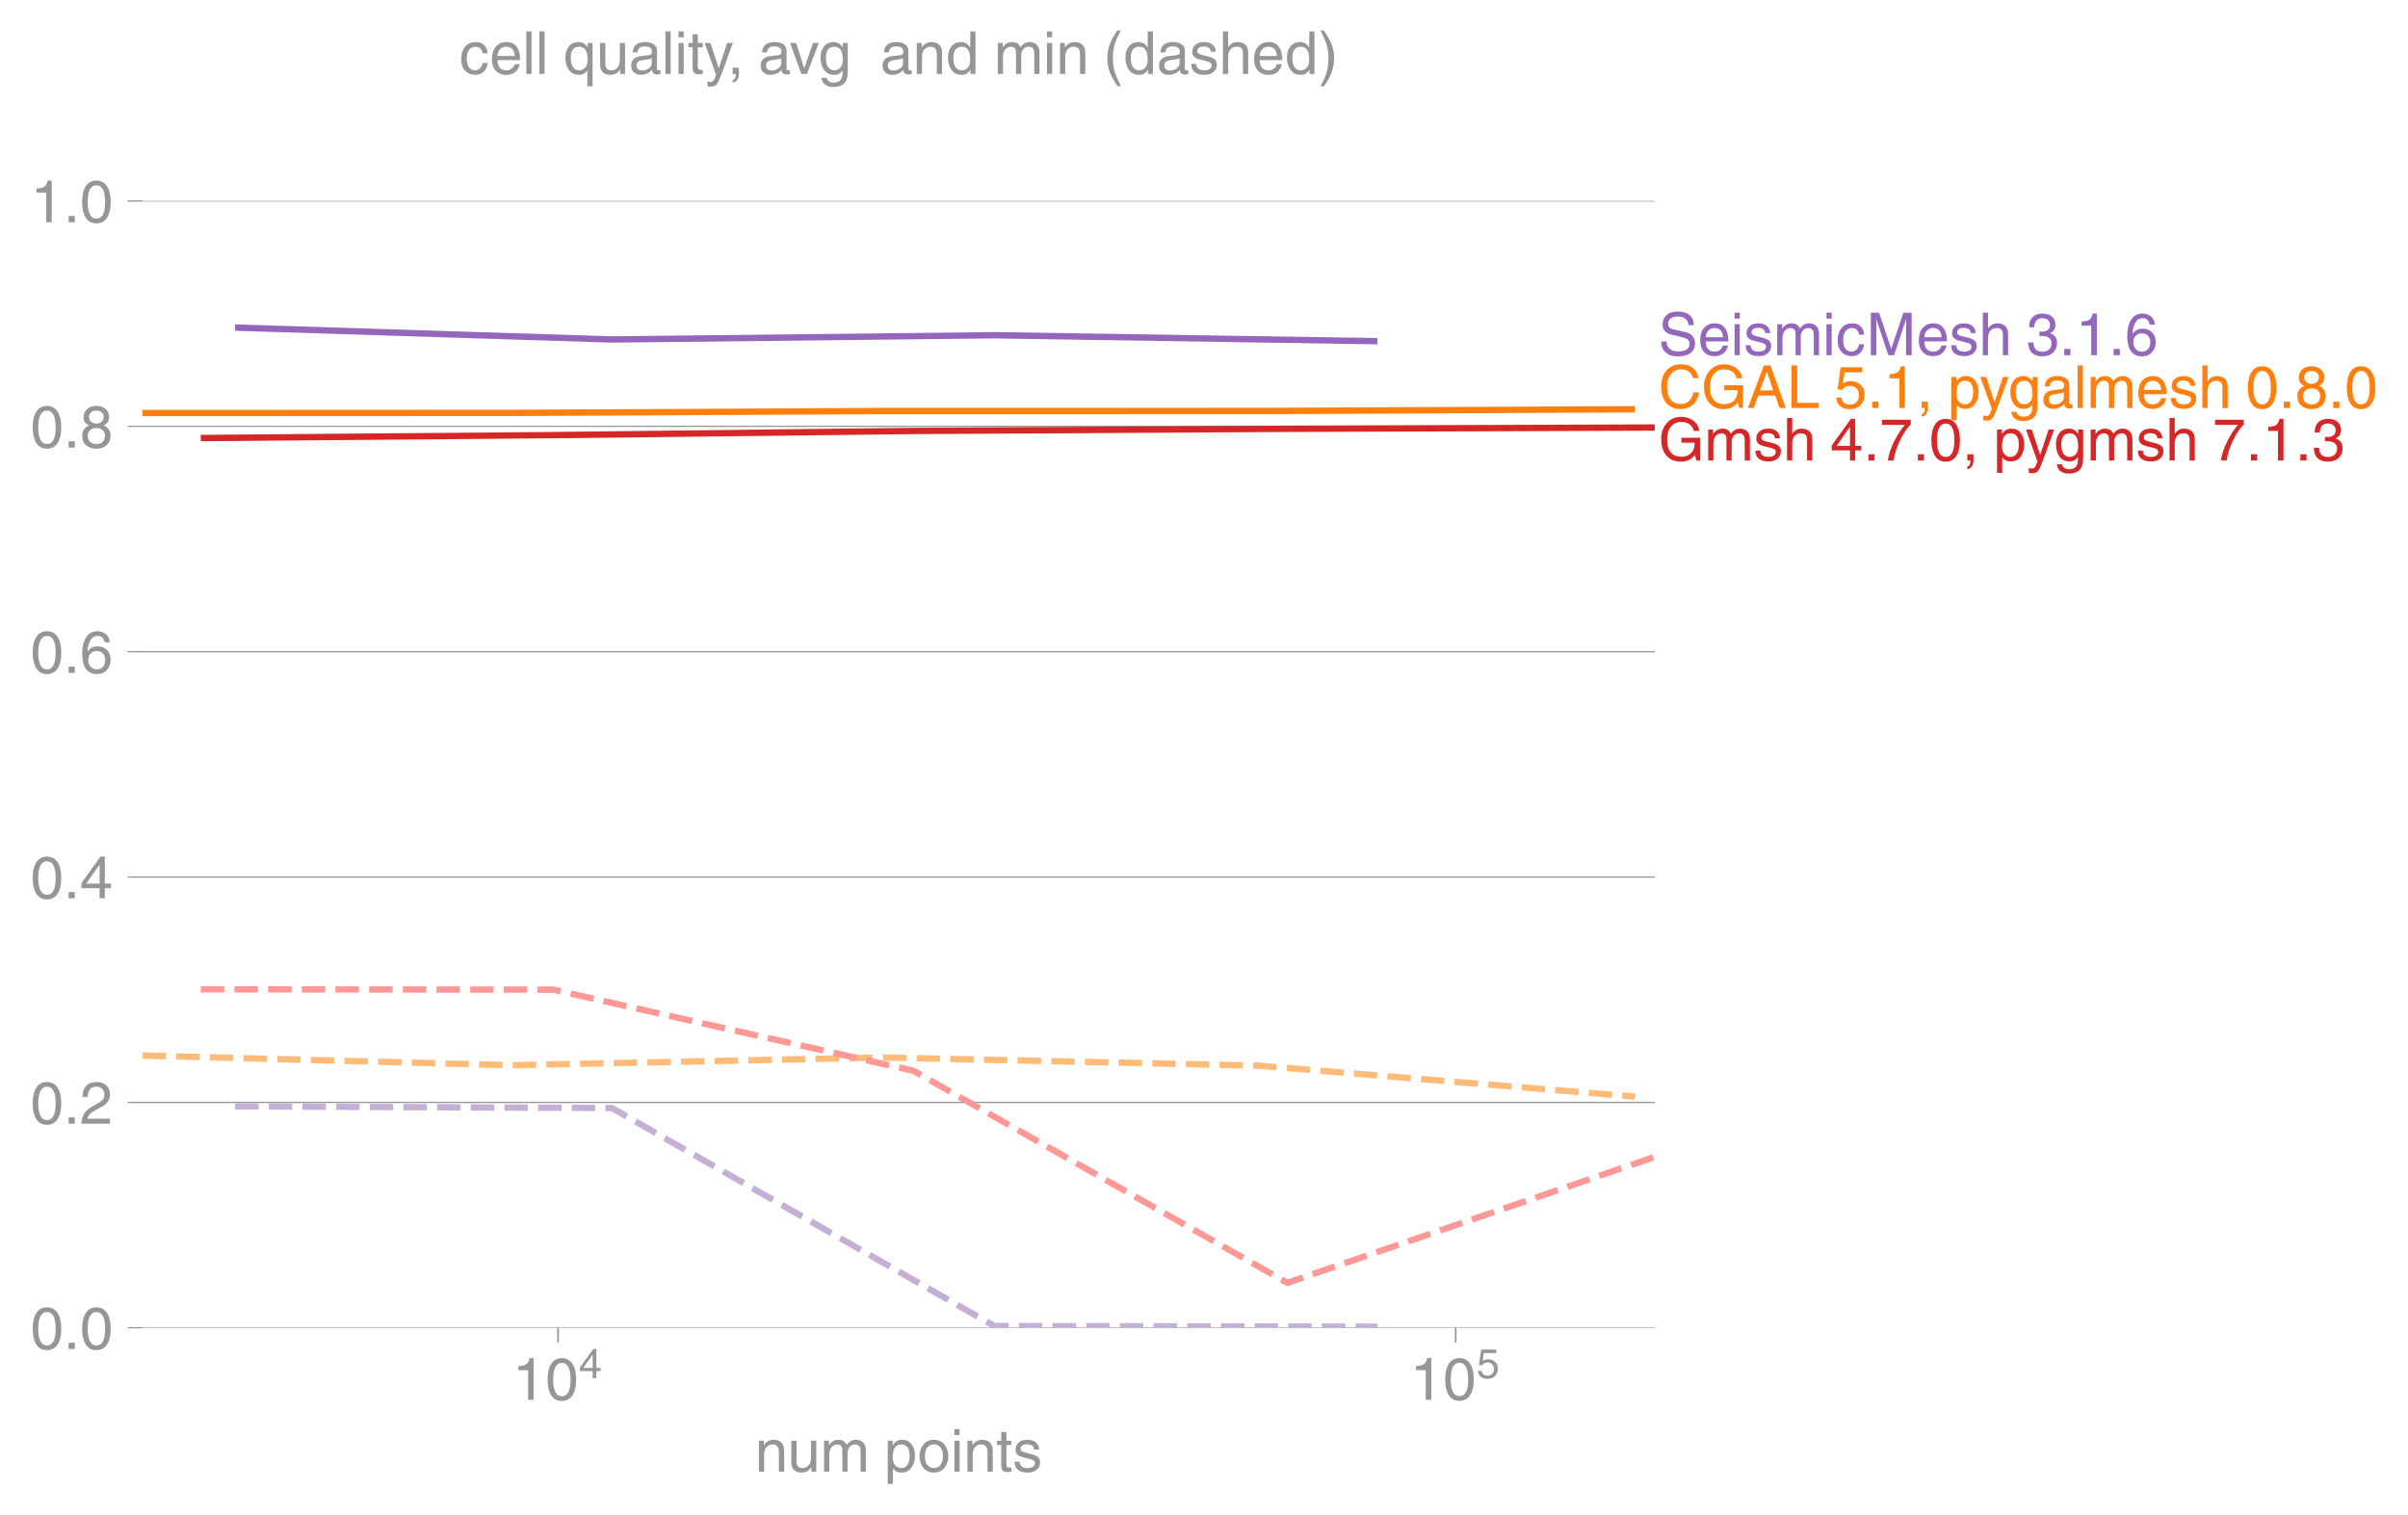
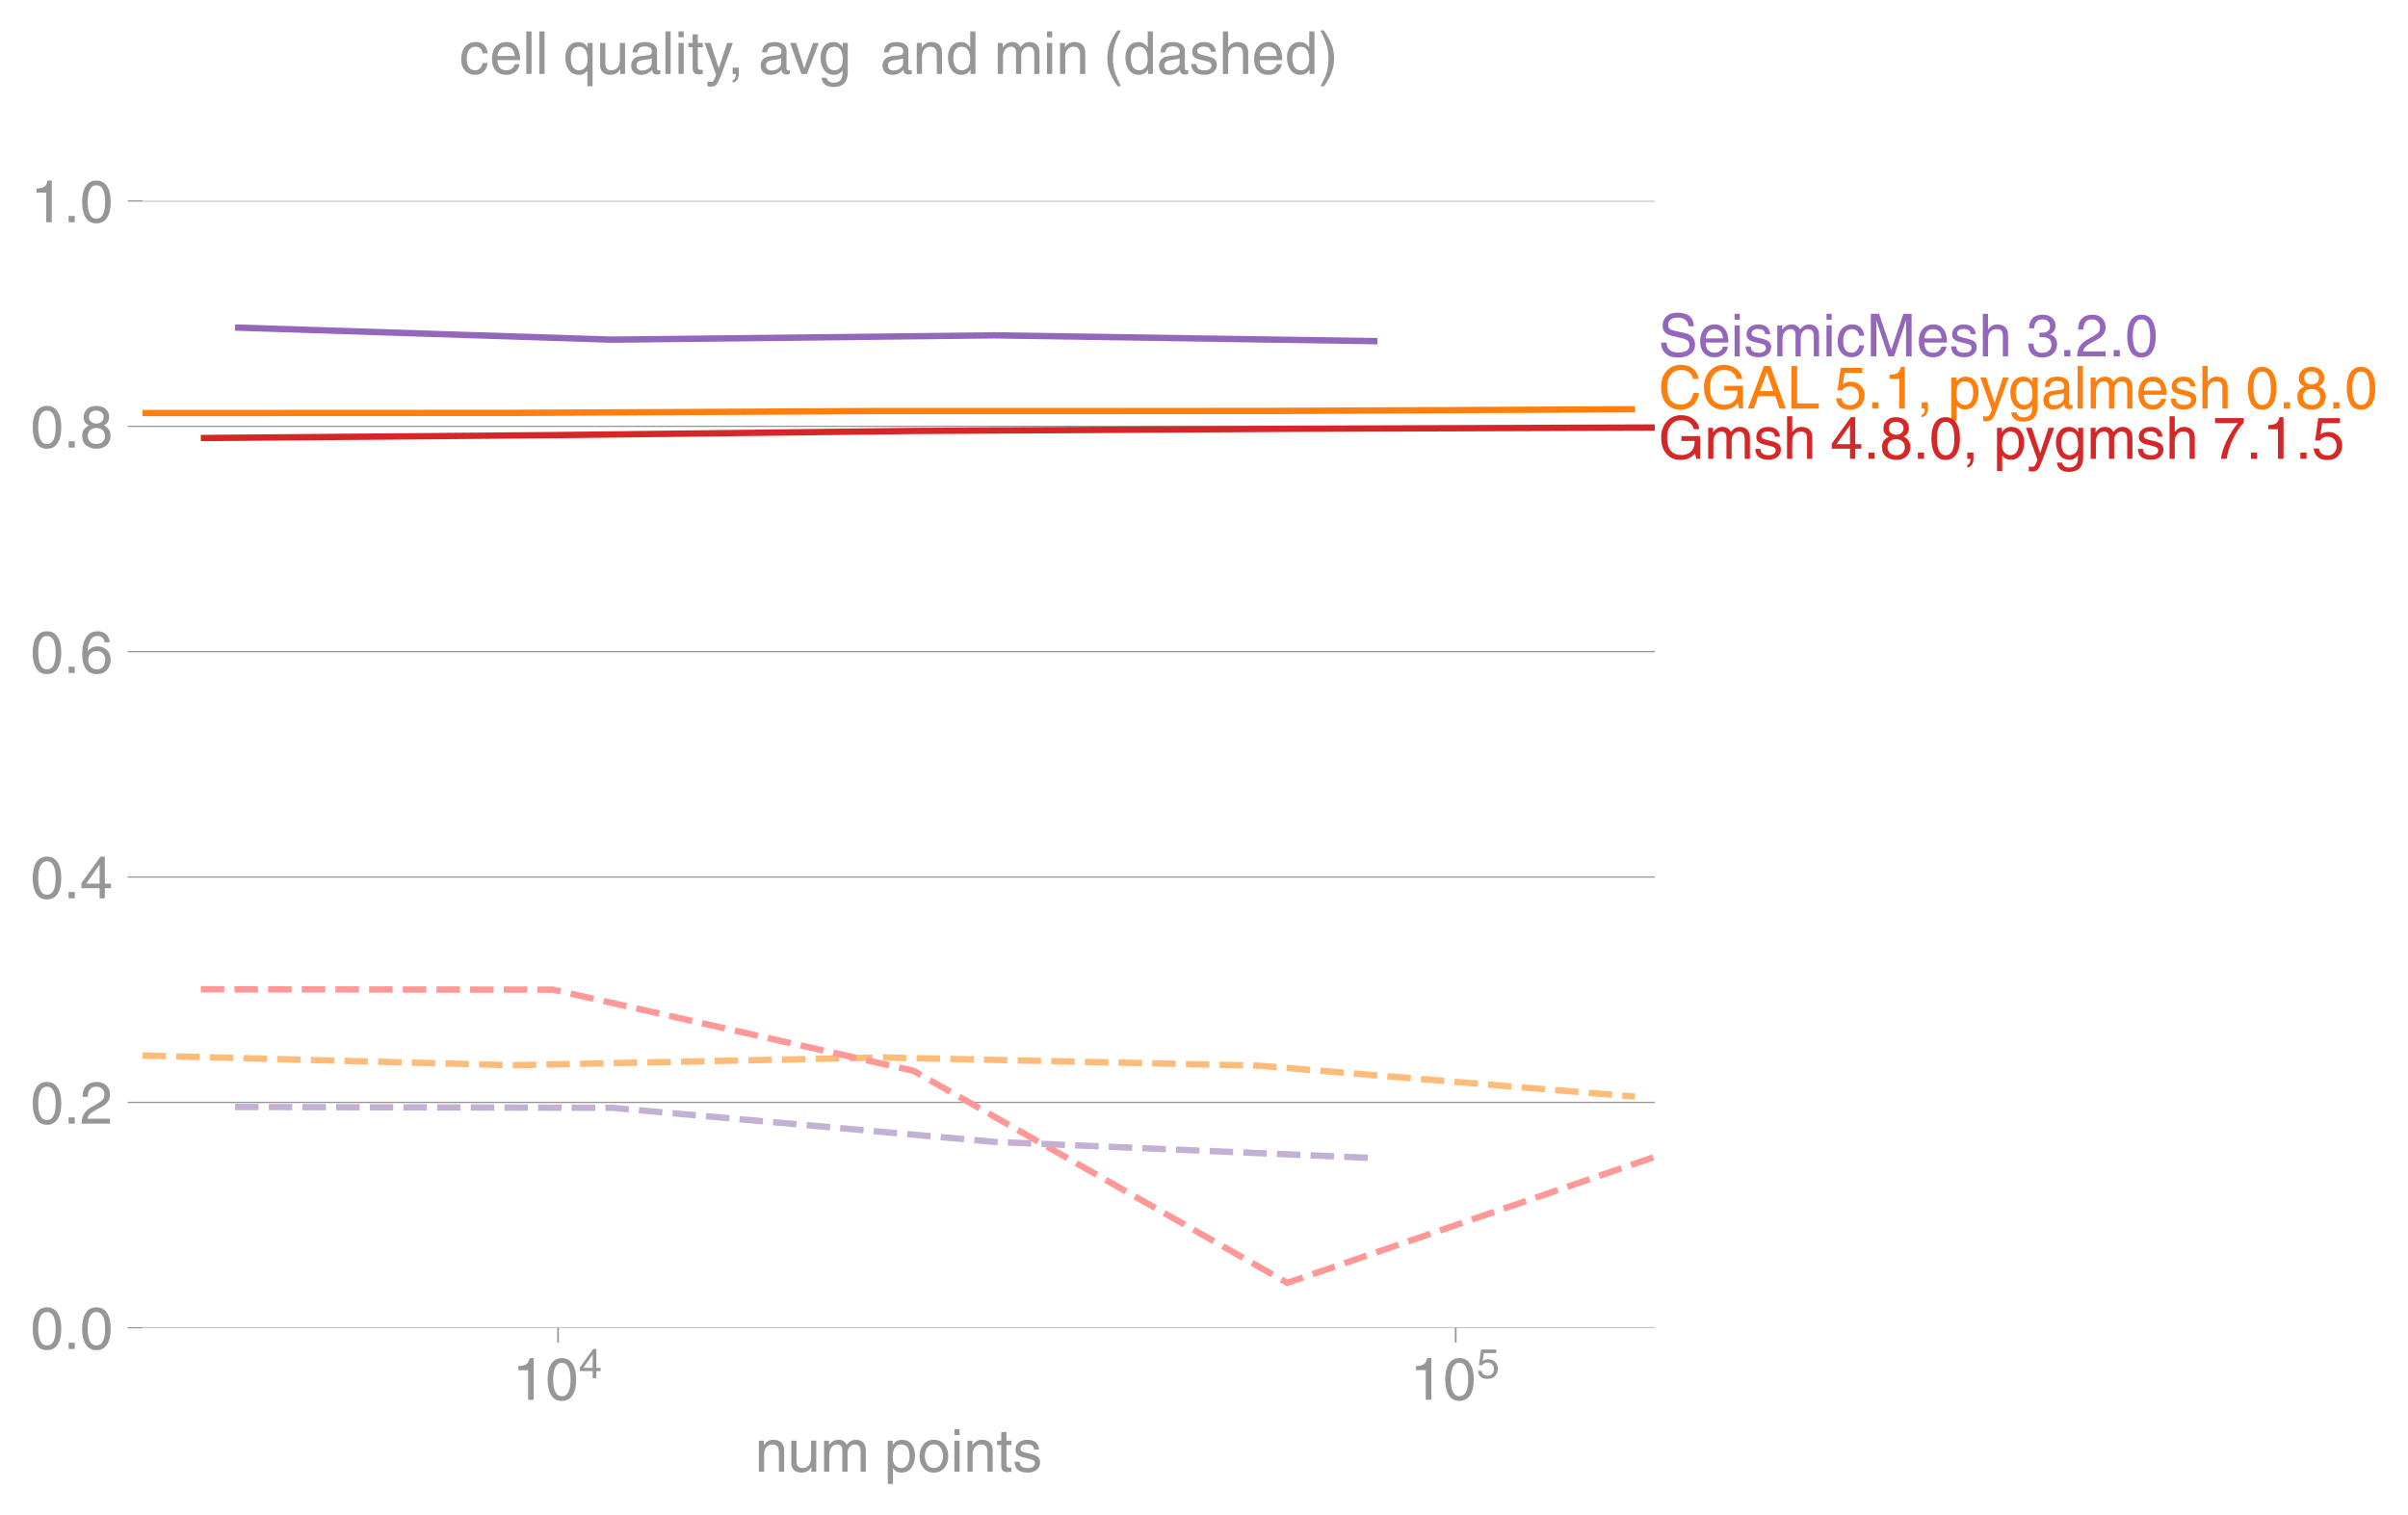
<svg xmlns="http://www.w3.org/2000/svg" xmlns:xlink="http://www.w3.org/1999/xlink" height="476.892" viewBox="0 0 568.66 357.669" width="758.213">
  <defs>
    <style>*{stroke-linecap:butt;stroke-linejoin:round}</style>
  </defs>
  <g id="figure_1">
    <path d="M0 357.67h568.66V0H0z" fill="none" id="patch_1" />
    <g id="axes_1">
      <path d="M33.66 313.574h357.12V47.462H33.66z" fill="none" id="patch_2" />
      <g id="matplotlib.axis_1">
        <g id="xtick_1">
          <g id="line2d_1">
            <defs>
-               <path d="M0 0v3.5" id="m368402b73b" stroke="#969696" stroke-width=".4" />
-             </defs>
-             <use x="131.79" xlink:href="#m368402b73b" y="313.574" fill="#969696" stroke="#969696" stroke-width=".4" />
+               <path d="M0 0v3.5" id="m3b89c3c5bb" stroke="#969696" stroke-width=".4" />
+             </defs>
+             <use x="131.79" xlink:href="#m3b89c3c5bb" y="313.574" fill="#969696" stroke="#969696" stroke-width=".4" />
          </g>
          <g transform="matrix(.14 0 0 -.14 121.01 330.623)" fill="#969696" id="text_1">
            <defs>
              <path d="M35.89 0h-9.374v49.906H10.109v6.985q8.594.28 12.782 2.75Q27.094 62.109 29 70.313h6.89z" id="HelveticaWorld-Regular-49" />
              <path d="M42.484 34.188q0 14.109-3.734 21.156-3.734 7.062-10.969 7.062-7.078 0-10.89-7.062-3.797-7.047-3.797-21.157 0-13.671 3.75-20.937Q20.609 6 27.78 6q7.235 0 10.969 7 3.734 7.016 3.734 21.188zm9.422 0q0-17.297-6.25-26.704-6.25-9.39-17.875-9.39-12.062 0-18.062 9.734-6 9.75-6 26.36 0 17.03 6.14 26.578 6.157 9.547 17.922 9.547 11.625 0 17.875-9.5t6.25-26.626z" id="HelveticaWorld-Regular-48" />
              <path d="M10.594 24.703h22.61v31.89h-.188zM42 17.093V0h-8.797v17.094H2.484v8.593L34.72 70.314H42v-45.61h10.297v-7.61z" id="HelveticaWorld-Regular-52" />
            </defs>
            <use transform="translate(0 .173)" xlink:href="#HelveticaWorld-Regular-49" />
            <use transform="translate(55.615 .173)" xlink:href="#HelveticaWorld-Regular-48" />
            <use transform="matrix(.7 0 0 .7 112.146 36.781)" xlink:href="#HelveticaWorld-Regular-52" />
          </g>
        </g>
        <g id="xtick_2">
-           <use x="343.764" xlink:href="#m368402b73b" y="313.574" fill="#969696" stroke="#969696" stroke-width=".4" id="line2d_2" />
+           <use x="343.764" xlink:href="#m3b89c3c5bb" y="313.574" fill="#969696" stroke="#969696" stroke-width=".4" id="line2d_2" />
          <g transform="matrix(.14 0 0 -.14 332.984 330.623)" fill="#969696" id="text_2">
            <defs>
              <path d="M14.703 40.922q5.813 4.39 13.625 4.39 9.469 0 16.281-6.296 6.813-6.297 6.813-16.22 0-10.78-6.578-17.796-6.563-7-18.422-7-10.313 0-16.266 5.047Q4.203 8.109 3.22 17.39h9.094q.671-5.672 4.437-8.672 3.766-3 10.453-3 6.485 0 10.64 4.484Q42 14.703 42 21.688q0 7.125-4.36 11.421-4.343 4.297-11.218 4.297-7.813 0-13.047-6.687l-7.563.39 5.266 37.594h36.438v-8.5H17.672z" id="HelveticaWorld-Regular-53" />
            </defs>
            <use transform="translate(0 .3)" xlink:href="#HelveticaWorld-Regular-49" />
            <use transform="translate(55.615 .3)" xlink:href="#HelveticaWorld-Regular-48" />
            <use transform="matrix(.7 0 0 .7 112.146 36.908)" xlink:href="#HelveticaWorld-Regular-53" />
          </g>
        </g>
        <g transform="matrix(.14 0 0 -.14 178.293 347.57)" fill="#969696" id="text_3">
          <defs>
            <path d="M49.219 0h-8.844v32.172q0 7.422-2.594 10.578-2.578 3.156-8.578 3.156-5.906 0-9.875-4.5-3.953-4.484-3.953-12.89V0H6.594v52.297h8.297v-7.375h.203q6.203 8.89 15.812 8.89 8.89 0 13.594-4.718 4.719-4.703 4.719-13.5z" id="HelveticaWorld-Regular-110" />
            <path d="M6.11 52.297h8.78V17.578q0-5.765 2.61-8.625Q20.125 6.11 25 6.11q6.781 0 10.594 4.797 3.812 4.813 3.812 12.578v28.813h8.782V0H39.89v7.625l-.188.188q-4.984-9.329-16.61-9.329-7.515 0-12.25 4.094Q6.11 6.688 6.11 14.703z" id="HelveticaWorld-Regular-117" />
            <path d="M6.594 52.297h8.297v-7.375h.203q5.906 8.89 15.812 8.89 9.813 0 13.922-8.5 3.75 4.594 7.266 6.547 3.515 1.953 8.703 1.953 6.781 0 11.484-4.453Q77 44.922 77 36.187V0h-8.781v33.797q0 6.094-2.297 9.094-2.297 3.015-7.422 3.015-5.172 0-8.75-4.203-3.563-4.203-3.563-9.812V0h-8.78v36.188q0 4.53-2.11 7.124-2.094 2.594-6.094 2.594-6.297 0-10.062-4.687-3.766-4.688-3.766-12.703V0H6.594z" id="HelveticaWorld-Regular-109" />
            <path d="M14.984 23.688q0-8.407 4.094-13 4.11-4.579 10.219-4.579 6.687 0 10.39 5.438 3.72 5.453 3.72 14.765 0 10.22-3.563 14.907-3.563 4.687-10.735 4.687-6.984 0-10.562-5.5-3.563-5.5-3.563-16.718zm-8.39 28.609h8.297v-7.375h.203q5.61 8.89 15.625 8.89 10.11 0 15.937-7.359 5.828-7.344 5.828-18.766 0-12.796-5.953-21Q40.578-1.515 29.5-1.515q-9.094 0-13.922 7.032h-.203v-26.22H6.594z" id="HelveticaWorld-Regular-112" />
            <path d="M12.703 26.219q0-8.735 3.953-14.375 3.953-5.64 11.219-5.64 7.531 0 11.438 5.905 3.906 5.907 3.906 14.11 0 8.297-3.907 14.078-3.906 5.797-11.437 5.797-6.969 0-11.078-5.453-4.094-5.438-4.094-14.422zm-8.984 0q0 11.672 6.484 19.625 6.5 7.968 17.672 7.968 11.438 0 17.875-8.062 6.453-8.047 6.453-19.531 0-11.516-6.406-19.625-6.39-8.11-17.922-8.11-11.078 0-17.625 7.86-6.531 7.86-6.531 19.875z" id="HelveticaWorld-Regular-111" />
            <path d="M6.594 61.813v9.968h8.781v-9.969zM15.375 0H6.594v52.297h8.781z" id="HelveticaWorld-Regular-105" />
            <path d="M17.188 45.016V10.984q0-2 1.093-3.046 1.11-1.047 3.938-1.047h3.375V0Q20.797-.688 19-.688q-5.516 0-8.063 2.641-2.53 2.64-2.53 8.547v34.516H1.311v7.28h7.094v14.595h8.781V52.297h8.407v-7.281z" id="HelveticaWorld-Regular-116" />
            <path d="M36.078 37.406q-.187 4.688-3.344 6.735-3.14 2.047-9.047 2.047-4.296 0-7.359-1.907-3.047-1.89-3.047-5.468 0-2.829 1.797-4.172 1.813-1.344 7.828-2.86l8.688-2.187q7.906-2 11.297-5.11 3.406-3.093 3.406-8.656 0-7.719-5.64-12.531-5.641-4.813-15.063-4.813-11 0-16.64 4.563-5.626 4.578-5.735 13.75h8.5q.203-5.422 3.594-8.063 3.39-2.625 10.171-2.625 5.516 0 8.766 2.188 3.25 2.203 3.25 6.11 0 2.78-2.11 4.437-2.093 1.672-8.296 3.078l-10.203 2.5q-6.203 1.562-9.157 4.656-2.953 3.094-2.953 8.031 0 7.72 5.516 12.203 5.531 4.5 14.406 4.5 9.485 0 14.531-4.624 5.047-4.61 5.344-11.782z" id="HelveticaWorld-Regular-115" />
          </defs>
          <use xlink:href="#HelveticaWorld-Regular-110" />
          <use x="55.176" xlink:href="#HelveticaWorld-Regular-117" />
          <use x="109.961" xlink:href="#HelveticaWorld-Regular-109" />
          <use x="192.969" xlink:href="#HelveticaWorld-Regular-32" />
          <use x="217.383" xlink:href="#HelveticaWorld-Regular-112" />
          <use x="273.877" xlink:href="#HelveticaWorld-Regular-111" />
          <use x="329.785" xlink:href="#HelveticaWorld-Regular-105" />
          <use x="351.807" xlink:href="#HelveticaWorld-Regular-110" />
          <use x="406.982" xlink:href="#HelveticaWorld-Regular-116" />
          <use x="434.668" xlink:href="#HelveticaWorld-Regular-115" />
        </g>
      </g>
      <g id="matplotlib.axis_2">
        <g id="ytick_1">
-           <path clip-path="url(#p472f88f62b)" d="M33.66 313.574h357.12" fill="none" stroke="#969696" stroke-linecap="square" stroke-width=".3" id="line2d_3" />
+           <path clip-path="url(#p13553189d4)" d="M33.66 313.574h357.12" fill="none" stroke="#969696" stroke-linecap="square" stroke-width=".3" id="line2d_3" />
          <g id="line2d_4">
            <defs>
-               <path d="M0 0h-3.5" id="m938d1555f8" stroke="#969696" stroke-width=".3" />
-             </defs>
-             <use x="33.66" xlink:href="#m938d1555f8" y="313.574" fill="#969696" stroke="#969696" stroke-width=".3" />
+               <path d="M0 0h-3.5" id="m33e179659b" stroke="#969696" stroke-width=".3" />
+             </defs>
+             <use x="33.66" xlink:href="#m33e179659b" y="313.574" fill="#969696" stroke="#969696" stroke-width=".3" />
          </g>
          <g transform="matrix(.14 0 0 -.14 7.2 318.598)" fill="#969696" id="text_4">
            <defs>
              <path d="M19.094 0H8.687v10.594h10.407z" id="HelveticaWorld-Regular-46" />
            </defs>
            <use xlink:href="#HelveticaWorld-Regular-48" />
            <use x="55.615" xlink:href="#HelveticaWorld-Regular-46" />
            <use x="83.398" xlink:href="#HelveticaWorld-Regular-48" />
          </g>
        </g>
        <g id="ytick_2">
-           <path clip-path="url(#p472f88f62b)" d="M33.66 260.351h357.12" fill="none" stroke="#969696" stroke-linecap="square" stroke-width=".3" id="line2d_5" />
-           <use x="33.66" xlink:href="#m938d1555f8" y="260.351" fill="#969696" stroke="#969696" stroke-width=".3" id="line2d_6" />
+           <path clip-path="url(#p13553189d4)" d="M33.66 260.351h357.12" fill="none" stroke="#969696" stroke-linecap="square" stroke-width=".3" id="line2d_5" />
+           <use x="33.66" xlink:href="#m33e179659b" y="260.351" fill="#969696" stroke="#969696" stroke-width=".3" id="line2d_6" />
          <g transform="matrix(.14 0 0 -.14 7.2 265.376)" fill="#969696" id="text_5">
            <defs>
              <path d="M4.39 45.125q0 12.39 6.391 18.781 6.406 6.407 17.938 6.407 9.656 0 15.812-5.86 6.157-5.86 6.157-15.14 0-7.22-3.547-12.188-3.532-4.953-10.422-8.703l-12.11-6.64Q13.922 15.921 12.5 8.296h38.188V0H2.593q.39 9.906 4.297 16.5 3.906 6.594 12.203 11.375l12.593 7.328q5.032 2.89 7.329 5.984 2.297 3.094 2.297 8.516 0 5.375-3.766 9.031-3.75 3.672-10.156 3.672-7.078 0-10.594-4.672-3.516-4.656-3.61-12.609z" id="HelveticaWorld-Regular-50" />
            </defs>
            <use xlink:href="#HelveticaWorld-Regular-48" />
            <use x="55.615" xlink:href="#HelveticaWorld-Regular-46" />
            <use x="83.398" xlink:href="#HelveticaWorld-Regular-50" />
          </g>
        </g>
        <g id="ytick_3">
-           <path clip-path="url(#p472f88f62b)" d="M33.66 207.129h357.12" fill="none" stroke="#969696" stroke-linecap="square" stroke-width=".3" id="line2d_7" />
-           <use x="33.66" xlink:href="#m938d1555f8" y="207.129" fill="#969696" stroke="#969696" stroke-width=".3" id="line2d_8" />
+           <path clip-path="url(#p13553189d4)" d="M33.66 207.129h357.12" fill="none" stroke="#969696" stroke-linecap="square" stroke-width=".3" id="line2d_7" />
+           <use x="33.66" xlink:href="#m33e179659b" y="207.129" fill="#969696" stroke="#969696" stroke-width=".3" id="line2d_8" />
          <g transform="matrix(.14 0 0 -.14 7.2 212.153)" fill="#969696" id="text_6">
            <use xlink:href="#HelveticaWorld-Regular-48" />
            <use x="55.615" xlink:href="#HelveticaWorld-Regular-46" />
            <use x="83.398" xlink:href="#HelveticaWorld-Regular-52" />
          </g>
        </g>
        <g id="ytick_4">
-           <path clip-path="url(#p472f88f62b)" d="M33.66 153.906h357.12" fill="none" stroke="#969696" stroke-linecap="square" stroke-width=".3" id="line2d_9" />
-           <use x="33.66" xlink:href="#m938d1555f8" y="153.906" fill="#969696" stroke="#969696" stroke-width=".3" id="line2d_10" />
+           <path clip-path="url(#p13553189d4)" d="M33.66 153.906h357.12" fill="none" stroke="#969696" stroke-linecap="square" stroke-width=".3" id="line2d_9" />
+           <use x="33.66" xlink:href="#m33e179659b" y="153.906" fill="#969696" stroke="#969696" stroke-width=".3" id="line2d_10" />
          <g transform="matrix(.14 0 0 -.14 7.2 158.931)" fill="#969696" id="text_7">
            <defs>
              <path d="M14.11 21.578q0-6.875 4.093-11.234Q22.313 6 28.906 6q6.297 0 10.032 4.438 3.734 4.453 3.734 11.687 0 6.297-3.688 10.547-3.687 4.25-10.468 4.25-6.594 0-10.5-4.156-3.907-4.157-3.907-11.188zM41.702 51.61q-.984 5.375-3.984 8.078-3 2.72-8.125 2.72-8.11 0-12.36-7.923-4.25-7.906-4.343-18.109l.203-.188q5.61 8.641 16.687 8.641 8.844 0 15.438-5.86 6.593-5.859 6.593-16.452 0-10.5-6.25-17.47-6.25-6.952-16.843-6.952-12.219 0-18.563 8.687-6.344 8.703-6.344 25.938 0 16.593 6.485 27.093 6.5 10.5 19.484 10.5 8.407 0 14.219-5.015 5.813-5 6.297-13.688z" id="HelveticaWorld-Regular-54" />
            </defs>
            <use xlink:href="#HelveticaWorld-Regular-48" />
            <use x="55.615" xlink:href="#HelveticaWorld-Regular-46" />
            <use x="83.398" xlink:href="#HelveticaWorld-Regular-54" />
          </g>
        </g>
        <g id="ytick_5">
-           <path clip-path="url(#p472f88f62b)" d="M33.66 100.684h357.12" fill="none" stroke="#969696" stroke-linecap="square" stroke-width=".3" id="line2d_11" />
-           <use x="33.66" xlink:href="#m938d1555f8" y="100.684" fill="#969696" stroke="#969696" stroke-width=".3" id="line2d_12" />
+           <path clip-path="url(#p13553189d4)" d="M33.66 100.684h357.12" fill="none" stroke="#969696" stroke-linecap="square" stroke-width=".3" id="line2d_11" />
+           <use x="33.66" xlink:href="#m33e179659b" y="100.684" fill="#969696" stroke="#969696" stroke-width=".3" id="line2d_12" />
          <g transform="matrix(.14 0 0 -.14 7.2 105.709)" fill="#969696" id="text_8">
            <defs>
              <path d="M27.594 40.578q5.422 0 8.953 3.094 3.547 3.11 3.547 8.234 0 4.594-3.407 7.547-3.39 2.953-9.687 2.953-5.61 0-8.672-3.11-3.047-3.093-3.047-7.874 0-5.125 3.813-7.984 3.812-2.86 8.5-2.86zm.093-7.562q-6.78 0-10.64-3.766-3.86-3.766-3.86-9.234 0-6.297 3.907-10.157Q21 6 28.219 6q6.406 0 10.234 3.86 3.828 3.859 3.828 10.265 0 5.469-3.828 9.172-3.828 3.719-10.766 3.719zM49.22 52.203q0-10.594-9.032-14.797 6.204-2.781 8.86-7.36 2.656-4.562 2.656-9.733 0-10.016-6.453-16.125-6.438-6.094-17.375-6.094-9.563 0-16.813 5.25-7.25 5.25-7.25 17.062 0 11.922 11.907 16.907-9.516 3.796-9.516 13.671 0 8.297 5.64 13.813 5.641 5.516 15.641 5.516 10.016 0 15.875-5.204 5.86-5.203 5.86-12.906z" id="HelveticaWorld-Regular-56" />
            </defs>
            <use xlink:href="#HelveticaWorld-Regular-48" />
            <use x="55.615" xlink:href="#HelveticaWorld-Regular-46" />
            <use x="83.398" xlink:href="#HelveticaWorld-Regular-56" />
          </g>
        </g>
        <g id="ytick_6">
-           <path clip-path="url(#p472f88f62b)" d="M33.66 47.462h357.12" fill="none" stroke="#969696" stroke-linecap="square" stroke-width=".3" id="line2d_13" />
-           <use x="33.66" xlink:href="#m938d1555f8" y="47.462" fill="#969696" stroke="#969696" stroke-width=".3" id="line2d_14" />
+           <path clip-path="url(#p13553189d4)" d="M33.66 47.462h357.12" fill="none" stroke="#969696" stroke-linecap="square" stroke-width=".3" id="line2d_13" />
+           <use x="33.66" xlink:href="#m33e179659b" y="47.462" fill="#969696" stroke="#969696" stroke-width=".3" id="line2d_14" />
          <g transform="matrix(.14 0 0 -.14 7.2 52.486)" fill="#969696" id="text_9">
            <use xlink:href="#HelveticaWorld-Regular-49" />
            <use x="55.615" xlink:href="#HelveticaWorld-Regular-46" />
            <use x="83.398" xlink:href="#HelveticaWorld-Regular-48" />
          </g>
        </g>
      </g>
-       <path clip-path="url(#p472f88f62b)" d="M33.66 97.552l87.32-.041 87.679-.44 88.498-.006 88.94-.413" fill="none" stroke="#ff7f0e" stroke-linecap="square" stroke-width="1.5" id="line2d_15" />
-       <path clip-path="url(#p472f88f62b)" d="M33.66 249.29l87.32 2.29 87.679-1.832 88.498 1.928 88.94 7.313" fill="none" stroke="#ffbb78" stroke-dasharray="5.55,2.4" stroke-width="1.5" id="line2d_16" />
-       <path clip-path="url(#p472f88f62b)" d="M47.415 103.451l83.199-.687 85.086-.985 88.303-.51 86.777-.3" fill="none" stroke="#d62728" stroke-linecap="square" stroke-width="1.5" id="line2d_17" />
-       <path clip-path="url(#p472f88f62b)" d="M47.415 233.647l83.199.084 85.086 19.157 88.303 50.089 86.777-29.765" fill="none" stroke="#ff9896" stroke-dasharray="5.55,2.4" stroke-width="1.5" id="line2d_18" />
-       <path clip-path="url(#p472f88f62b)" d="M55.519 77.363l88.985 2.813 90.31-1.002 90.474 1.407" fill="none" stroke="#9467bd" stroke-linecap="square" stroke-width="1.5" id="line2d_19" />
-       <path clip-path="url(#p472f88f62b)" d="M55.519 261.286l88.985.396 90.31 51.497 90.474.149" fill="none" stroke="#c5b0d5" stroke-dasharray="5.55,2.4" stroke-width="1.5" id="line2d_20" />
-       <g transform="matrix(.14 0 0 -.14 391.677 96.351)" fill="#ff7f0e" id="text_10">
+       <path clip-path="url(#p13553189d4)" d="M33.66 97.552l87.32-.041 87.679-.44 88.498-.006 88.94-.413" fill="none" stroke="#ff7f0e" stroke-linecap="square" stroke-width="1.5" id="line2d_15" />
+       <path clip-path="url(#p13553189d4)" d="M33.66 249.29l87.32 2.29 87.679-1.832 88.498 1.928 88.94 7.313" fill="none" stroke="#ffbb78" stroke-dasharray="5.55,2.4" stroke-width="1.5" id="line2d_16" />
+       <path clip-path="url(#p13553189d4)" d="M47.415 103.451l83.199-.687 85.086-.985 88.303-.51 86.777-.3" fill="none" stroke="#d62728" stroke-linecap="square" stroke-width="1.5" id="line2d_17" />
+       <path clip-path="url(#p13553189d4)" d="M47.415 233.647l83.199.084 85.086 19.157 88.303 50.089 86.777-29.765" fill="none" stroke="#ff9896" stroke-dasharray="5.55,2.4" stroke-width="1.5" id="line2d_18" />
+       <path clip-path="url(#p13553189d4)" d="M55.519 77.353l88.985 2.868 90.31-1.023 90.474 1.385" fill="none" stroke="#9467bd" stroke-linecap="square" stroke-width="1.5" id="line2d_19" />
+       <path clip-path="url(#p13553189d4)" d="M55.519 261.437l88.985.195 90.31 8.043 90.474 3.854" fill="none" stroke="#c5b0d5" stroke-dasharray="5.55,2.4" stroke-width="1.5" id="line2d_20" />
+       <g transform="matrix(.14 0 0 -.14 391.677 96.492)" fill="#ff7f0e" id="text_10">
        <defs>
          <path d="M58.016 50.203q-1.625 7.313-6.782 11.094-5.14 3.797-13.343 3.797-10.594 0-17.047-7.703-6.438-7.688-6.438-20.766 0-15.14 6.094-22.547 6.11-7.39 17.688-7.39 7.609 0 13.093 5.046 5.5 5.063 7.407 14.688h9.421Q66.22 12.594 57.625 5.344t-20.906-7.25q-14.703 0-23.516 10.11Q4.391 18.311 4.391 36.28q0 17.328 9.203 27.36 9.203 10.047 24.297 10.047 12.5 0 20.265-6.454 7.766-6.437 9.235-17.03z" id="HelveticaWorld-Regular-67" />
          <path d="M38.484 38.375h31.532V0h-6.297l-2.344 9.281Q56.781 3.421 50.578.75q-6.187-2.656-12.875-2.656-10.797 0-18.047 4.703-7.25 4.719-11.265 13.015-4 8.313-4 20.72 0 15.468 9.203 26.312 9.203 10.843 24.781 10.843 11.625 0 20.313-6.5Q67.39 60.688 68.796 50h-9.375q-1.703 7.078-7.219 11.078-5.516 4.016-14.312 4.016-10.594 0-17.047-7.985-6.438-7.984-6.438-21.125 0-15.28 6.39-22.437Q27.204 6.39 38.282 6.39q7.235 0 12.235 2.859 5 2.86 7.687 7.766 2.688 4.906 2.688 13.062H38.484z" id="HelveticaWorld-Regular-71" />
          <path d="M44 29.5L33.406 61.078h-.203L21.687 29.5zm-25.297-8.594L11.188 0h-9.97l27 71.781h10.985L65.187 0H54.594l-7.078 20.906z" id="HelveticaWorld-Regular-65" />
          <path d="M17.672 8.594h36.531V0H8.11v71.781h9.563z" id="HelveticaWorld-Regular-76" />
          <path d="M8.688 10.594h10.406V.78q0-7.422-3.078-11.172-3.078-3.765-7.328-4.312v4.594Q14.015-9.422 14.015 0H8.687z" id="HelveticaWorld-Regular-44" />
          <path d="M39.016 52.297h9.562L29.891.984q-.5-1.375-.985-2.593-4.25-11.329-7.328-15.547-3.078-4.235-9.953-4.235-3.61 0-5.906.782v8.015q2.484-.89 5.468-.89 3.22 0 4.704 2.03 1.5 2.032 4.421 9.938L.875 52.297h9.922L24.812 9.719H25z" id="HelveticaWorld-Regular-121" />
          <path d="M12.984 26.313q0-9.61 3.813-14.907Q20.609 6.11 27.094 6.11q6.312 0 10.312 4.579 4 4.593 4 13 0 11.03-3.5 16.625-3.484 5.593-10.61 5.593-7.171 0-10.75-4.765-3.562-4.766-3.562-14.828zM49.812 2.983q0-12.609-6.062-18.797-6.047-6.203-18.266-6.203-8.78 0-13.984 4.047Q6.297-13.922 5.516-6.39h8.796q.672-3.812 3.532-6.062 2.86-2.25 8.281-2.25 7.375 0 11.125 3.969 3.766 3.953 3.766 12.828v3.719h-.188q-4.937-7.329-13.922-7.329-11.187 0-17.093 8.25-5.907 8.25-5.907 20.953 0 11.625 5.953 18.875 5.97 7.25 15.829 7.25 9.906 0 15.625-8.89h.187v7.375h8.313z" id="HelveticaWorld-Regular-103" />
          <path d="M38.375 26.703q-.969-1.015-3.828-1.656-2.86-.625-10.672-1.656-5.766-.688-8.469-2.844-2.703-2.14-2.703-5.656 0-4.297 2.281-6.688 2.297-2.39 7.329-2.39 6.296 0 11.171 3.578 4.891 3.593 4.891 8.718zM6.203 36.375q.297 8.844 5.734 13.14 5.454 4.297 15.844 4.297 8.297 0 13.907-3.765 5.624-3.75 5.624-10.844V9.078Q47.313 6 50.094 6q1.125 0 2.89.39V0Q50.594-.984 48-.984q-4.5 0-6.703 1.921-2.188 1.938-2.281 6.047-7.516-8.5-18.891-8.5-7.422 0-11.922 4.204Q3.72 6.89 3.72 13.624q0 6.89 3.906 11.125Q11.531 29 19 29.89l15.516 1.891q4.203.64 4.203 6.203 0 4.11-3.047 6.297-3.047 2.203-9.25 2.203-5.516 0-8.485-2.437-2.953-2.438-3.53-7.672z" id="HelveticaWorld-Regular-97" />
          <path d="M15.375 0H6.594v71.781h8.781z" id="HelveticaWorld-Regular-108" />
          <path d="M42.484 30.328q-.687 8.485-4.5 12.031-3.797 3.547-10.109 3.547-6.39 0-10.328-4.5-3.922-4.484-4.172-11.078zm8.391-13.922q-1.453-8.11-7.953-13.422-5.719-4.5-15.047-4.593-10.984.093-17.438 7.203Q4 12.704 4 24.704q0 13.78 6.64 21.437 6.641 7.672 18.47 7.672 10.593 0 16.546-7.922 5.953-7.907 5.953-22.594H13.375q0-8.203 3.813-12.703Q21 6.109 28.608 6.109q5.375 0 9.235 3.235 3.86 3.25 4.25 7.062z" id="HelveticaWorld-Regular-101" />
          <path d="M49.219 0h-8.844v34.188q0 6.296-2.438 9-2.437 2.718-7.953 2.718-6.797 0-10.703-4.406-3.906-4.39-3.906-12.984V0H6.594v71.781h8.781V45.312h.203q6 8.5 15.328 8.5 8.594 0 13.453-4.5 4.86-4.484 4.86-13.718z" id="HelveticaWorld-Regular-104" />
        </defs>
        <use xlink:href="#HelveticaWorld-Regular-67" />
        <use x="72.314" xlink:href="#HelveticaWorld-Regular-71" />
        <use x="149.414" xlink:href="#HelveticaWorld-Regular-65" />
        <use x="216.113" xlink:href="#HelveticaWorld-Regular-76" />
        <use x="271.729" xlink:href="#HelveticaWorld-Regular-32" />
        <use x="296.143" xlink:href="#HelveticaWorld-Regular-53" />
        <use x="351.758" xlink:href="#HelveticaWorld-Regular-46" />
        <use x="379.541" xlink:href="#HelveticaWorld-Regular-49" />
        <use x="435.156" xlink:href="#HelveticaWorld-Regular-44" />
        <use x="462.939" xlink:href="#HelveticaWorld-Regular-32" />
        <use x="487.354" xlink:href="#HelveticaWorld-Regular-112" />
        <use x="541.848" xlink:href="#HelveticaWorld-Regular-121" />
        <use x="589.457" xlink:href="#HelveticaWorld-Regular-103" />
        <use x="645.365" xlink:href="#HelveticaWorld-Regular-97" />
        <use x="700.297" xlink:href="#HelveticaWorld-Regular-108" />
        <use x="722.318" xlink:href="#HelveticaWorld-Regular-109" />
        <use x="805.326" xlink:href="#HelveticaWorld-Regular-101" />
        <use x="860.746" xlink:href="#HelveticaWorld-Regular-115" />
        <use x="910.746" xlink:href="#HelveticaWorld-Regular-104" />
        <use x="965.922" xlink:href="#HelveticaWorld-Regular-32" />
        <use x="990.336" xlink:href="#HelveticaWorld-Regular-48" />
        <use x="1045.951" xlink:href="#HelveticaWorld-Regular-46" />
        <use x="1073.734" xlink:href="#HelveticaWorld-Regular-56" />
        <use x="1129.35" xlink:href="#HelveticaWorld-Regular-46" />
        <use x="1157.133" xlink:href="#HelveticaWorld-Regular-48" />
      </g>
-       <g transform="matrix(.14 0 0 -.14 391.677 108.765)" fill="#d62728" id="text_11">
+       <g transform="matrix(.14 0 0 -.14 391.677 108.362)" fill="#d62728" id="text_11">
        <defs>
          <path d="M3.719 68.797h48.578v-7.719Q42.28 50.875 33.984 33.484 25.687 16.11 23.391 0h-9.672q1.469 13.281 9.719 30.531 8.25 17.266 18.953 29.672H3.719z" id="HelveticaWorld-Regular-55" />
-           <path d="M22.406 39.984q2.203-.187 4.594-.187 6.203 0 9.781 2.86 3.594 2.859 3.594 8.656 0 4.687-3.344 7.89-3.343 3.203-9.64 3.203-6.985 0-10.235-4.11-3.234-4.093-3.437-10.983h-8.64q0 10.984 5.765 16.984 5.765 6.016 16.937 6.016 9.922 0 15.828-5.11 5.907-5.094 5.907-13.39 0-10.704-9.032-14.5v-.204q11.72-4 11.72-16.406 0-9.906-6.595-16.265-6.593-6.344-18.703-6.344-9.906 0-16.312 5.203Q4.204 8.5 3.422 21.484H12.5q.203-8.109 4-11.797Q20.313 6 27.484 6q6.938 0 11.141 3.86 4.203 3.859 4.203 9.718 0 6.406-4.016 9.672-4 3.266-12.39 3.266-2 0-4.016-.094z" id="HelveticaWorld-Regular-51" />
        </defs>
        <use xlink:href="#HelveticaWorld-Regular-71" />
        <use x="77.1" xlink:href="#HelveticaWorld-Regular-109" />
        <use x="160.107" xlink:href="#HelveticaWorld-Regular-115" />
        <use x="210.107" xlink:href="#HelveticaWorld-Regular-104" />
        <use x="265.283" xlink:href="#HelveticaWorld-Regular-32" />
        <use x="289.697" xlink:href="#HelveticaWorld-Regular-52" />
        <use x="345.313" xlink:href="#HelveticaWorld-Regular-46" />
-         <use x="373.096" xlink:href="#HelveticaWorld-Regular-55" />
+         <use x="373.096" xlink:href="#HelveticaWorld-Regular-56" />
        <use x="428.711" xlink:href="#HelveticaWorld-Regular-46" />
        <use x="456.494" xlink:href="#HelveticaWorld-Regular-48" />
        <use x="512.109" xlink:href="#HelveticaWorld-Regular-44" />
        <use x="539.893" xlink:href="#HelveticaWorld-Regular-32" />
        <use x="564.307" xlink:href="#HelveticaWorld-Regular-112" />
        <use x="618.801" xlink:href="#HelveticaWorld-Regular-121" />
        <use x="666.41" xlink:href="#HelveticaWorld-Regular-103" />
        <use x="722.318" xlink:href="#HelveticaWorld-Regular-109" />
        <use x="805.326" xlink:href="#HelveticaWorld-Regular-115" />
        <use x="855.326" xlink:href="#HelveticaWorld-Regular-104" />
        <use x="910.502" xlink:href="#HelveticaWorld-Regular-32" />
        <use x="934.916" xlink:href="#HelveticaWorld-Regular-55" />
        <use x="990.531" xlink:href="#HelveticaWorld-Regular-46" />
        <use x="1018.314" xlink:href="#HelveticaWorld-Regular-49" />
        <use x="1073.93" xlink:href="#HelveticaWorld-Regular-46" />
-         <use x="1101.713" xlink:href="#HelveticaWorld-Regular-51" />
-       </g>
-       <g transform="matrix(.14 0 0 -.14 391.677 83.896)" fill="#9467bd" id="text_12">
+         <use x="1101.713" xlink:href="#HelveticaWorld-Regular-53" />
+       </g>
+       <g transform="matrix(.14 0 0 -.14 391.677 84.159)" fill="#9467bd" id="text_12">
        <defs>
          <path d="M50.39 50.781q-.296 6.844-5.109 10.719-4.797 3.875-12.656 3.875-7.922 0-12.172-3.25-4.234-3.234-4.234-9.344 0-3.265 1.843-5.61 1.86-2.343 6.641-3.468l20.516-4.687q8.297-1.813 12.297-6.875 4.015-5.047 4.015-12.313 0-10.64-7.812-16.187-7.813-5.547-20.313-5.547-9.531 0-15.031 2.437-5.484 2.453-9.734 7.766-4.25 5.328-4.25 14.89h9.093q0-8 5.313-12.406 5.328-4.39 14.5-4.39 8.89 0 13.844 3.156 4.953 3.156 4.953 8.953 0 5.281-2.953 7.89Q46.188 29 37.594 31l-15.469 3.625q-7.719 1.75-11.531 6.125Q6.78 45.125 6.78 51.516q0 9.672 6.516 15.922 6.531 6.25 18.203 6.25 13.172 0 20.328-5.5 7.156-5.485 7.688-17.407z" id="HelveticaWorld-Regular-83" />
          <path d="M39.594 34.719q-1.89 11.187-12.39 11.187-6.5 0-10.454-5.203-3.953-5.203-3.953-14.484 0-10.11 3.656-15.11 3.672-5 10.64-5 4.688 0 8.11 3.438 3.422 3.437 4.39 8.953h8.5q-1.312-9.703-6.859-14.86-5.547-5.156-14.328-5.156-10.297 0-16.89 7.047-6.594 7.063-6.594 19.172 0 13.281 6.594 21.188 6.593 7.922 18.5 7.922 8.687 0 13.843-5.204 5.157-5.203 5.735-13.89z" id="HelveticaWorld-Regular-99" />
          <path d="M67.484 0v42.39q0 .829.094 8.126t.094 9.78h-.281L47.312 0h-9.609L17.578 60.203h-.297q0-3.61.094-10.297.11-6.687.11-7.515V0H8.108v71.781h13.86L42.39 11.078h.28l20.313 60.703h13.922V0z" id="HelveticaWorld-Regular-77" />
+           <path d="M22.406 39.984q2.203-.187 4.594-.187 6.203 0 9.781 2.86 3.594 2.859 3.594 8.656 0 4.687-3.344 7.89-3.343 3.203-9.64 3.203-6.985 0-10.235-4.11-3.234-4.093-3.437-10.983h-8.64q0 10.984 5.765 16.984 5.765 6.016 16.937 6.016 9.922 0 15.828-5.11 5.907-5.094 5.907-13.39 0-10.704-9.032-14.5v-.204q11.72-4 11.72-16.406 0-9.906-6.595-16.265-6.593-6.344-18.703-6.344-9.906 0-16.312 5.203Q4.204 8.5 3.422 21.484H12.5q.203-8.109 4-11.797Q20.313 6 27.484 6q6.938 0 11.141 3.86 4.203 3.859 4.203 9.718 0 6.406-4.016 9.672-4 3.266-12.39 3.266-2 0-4.016-.094z" id="HelveticaWorld-Regular-51" />
        </defs>
        <use xlink:href="#HelveticaWorld-Regular-83" />
        <use x="66.211" xlink:href="#HelveticaWorld-Regular-101" />
        <use x="121.631" xlink:href="#HelveticaWorld-Regular-105" />
        <use x="143.652" xlink:href="#HelveticaWorld-Regular-115" />
        <use x="193.652" xlink:href="#HelveticaWorld-Regular-109" />
        <use x="276.66" xlink:href="#HelveticaWorld-Regular-105" />
        <use x="298.682" xlink:href="#HelveticaWorld-Regular-99" />
        <use x="349.951" xlink:href="#HelveticaWorld-Regular-77" />
        <use x="434.961" xlink:href="#HelveticaWorld-Regular-101" />
        <use x="490.381" xlink:href="#HelveticaWorld-Regular-115" />
        <use x="540.381" xlink:href="#HelveticaWorld-Regular-104" />
        <use x="595.557" xlink:href="#HelveticaWorld-Regular-32" />
        <use x="619.971" xlink:href="#HelveticaWorld-Regular-51" />
        <use x="675.586" xlink:href="#HelveticaWorld-Regular-46" />
-         <use x="703.369" xlink:href="#HelveticaWorld-Regular-49" />
+         <use x="703.369" xlink:href="#HelveticaWorld-Regular-50" />
        <use x="758.984" xlink:href="#HelveticaWorld-Regular-46" />
-         <use x="786.768" xlink:href="#HelveticaWorld-Regular-54" />
+         <use x="786.768" xlink:href="#HelveticaWorld-Regular-48" />
      </g>
      <g transform="matrix(.14 0 0 -.14 108.433 17.462)" fill="#969696" id="text_13">
        <defs>
          <path d="M41.5 23.688q0 11.125-3.5 16.671-3.484 5.547-10.61 5.547-6.874 0-10.593-4.5-3.703-4.484-3.703-15.093 0-9.422 3.75-14.813 3.765-5.39 10.36-5.39 5.812 0 10.046 4.39 4.25 4.39 4.25 13.188zm8.406-44.391H41.11V5.516h-.187Q35.89-1.516 27-1.516q-10.984 0-17 8.157-6 8.156-6 21.047 0 11.421 5.906 18.765 5.922 7.36 15.875 7.36 9.907 0 15.625-8.891h.203v7.375h8.297z" id="HelveticaWorld-Regular-113" />
          <path d="M39.406 52.297h9.625L29.11 0h-9.437L.594 52.297h10.203L24.422 9.719h.187z" id="HelveticaWorld-Regular-118" />
          <path d="M13.094 26.313q0-9.704 3.844-14.954 3.859-5.25 10.265-5.25 6.094 0 10.188 4.485 4.109 4.5 4.109 13.094 0 11.03-3.5 16.625-3.484 5.593-10.61 5.593-6.78 0-10.546-4.453-3.75-4.437-3.75-15.14zM50.39 0h-8.297v7.172h-.203q-4.97-8.688-15.078-8.688-10.891 0-16.86 8.297Q4 15.094 4 27.688q0 11.625 5.906 18.875 5.922 7.25 15.875 7.25 9.813 0 15.625-8.891l.203.594V71.78h8.782z" id="HelveticaWorld-Regular-100" />
          <path d="M29.781 73.297q-8.875-15.875-11.218-25.844-2.344-9.953-2.344-21.969 0-11.859 3.187-22.125Q22.61-6.89 29.891-20.703h-5.86Q15.72-8.593 11.25 2.187 6.781 12.985 6.781 26.125q0 12.36 4.047 23.563 4.063 11.203 12.86 23.609z" id="HelveticaWorld-Regular-40" />
          <path d="M3.516-20.703q8.796 15.922 11.14 25.86Q17 15.093 17 27.093q0 11.922-3.156 22.172T3.422 73.296h5.765q8.391-12.109 12.86-22.905 4.469-10.797 4.469-23.875 0-12.407-4.063-23.61-4.047-11.203-12.828-23.61z" id="HelveticaWorld-Regular-41" />
        </defs>
        <use xlink:href="#HelveticaWorld-Regular-99" />
        <use x="51.27" xlink:href="#HelveticaWorld-Regular-101" />
        <use x="106.689" xlink:href="#HelveticaWorld-Regular-108" />
        <use x="128.711" xlink:href="#HelveticaWorld-Regular-108" />
        <use x="150.732" xlink:href="#HelveticaWorld-Regular-32" />
        <use x="175.146" xlink:href="#HelveticaWorld-Regular-113" />
        <use x="231.641" xlink:href="#HelveticaWorld-Regular-117" />
        <use x="286.426" xlink:href="#HelveticaWorld-Regular-97" />
        <use x="341.357" xlink:href="#HelveticaWorld-Regular-108" />
        <use x="363.379" xlink:href="#HelveticaWorld-Regular-105" />
        <use x="385.4" xlink:href="#HelveticaWorld-Regular-116" />
        <use x="413.086" xlink:href="#HelveticaWorld-Regular-121" />
        <use x="452.695" xlink:href="#HelveticaWorld-Regular-44" />
        <use x="480.479" xlink:href="#HelveticaWorld-Regular-32" />
        <use x="504.893" xlink:href="#HelveticaWorld-Regular-97" />
        <use x="557.574" xlink:href="#HelveticaWorld-Regular-118" />
        <use x="605.684" xlink:href="#HelveticaWorld-Regular-103" />
        <use x="661.592" xlink:href="#HelveticaWorld-Regular-32" />
        <use x="686.006" xlink:href="#HelveticaWorld-Regular-32" />
        <use x="710.42" xlink:href="#HelveticaWorld-Regular-97" />
        <use x="765.352" xlink:href="#HelveticaWorld-Regular-110" />
        <use x="820.527" xlink:href="#HelveticaWorld-Regular-100" />
        <use x="877.51" xlink:href="#HelveticaWorld-Regular-32" />
        <use x="901.924" xlink:href="#HelveticaWorld-Regular-109" />
        <use x="984.932" xlink:href="#HelveticaWorld-Regular-105" />
        <use x="1006.953" xlink:href="#HelveticaWorld-Regular-110" />
        <use x="1062.129" xlink:href="#HelveticaWorld-Regular-32" />
        <use x="1086.543" xlink:href="#HelveticaWorld-Regular-40" />
        <use x="1119.844" xlink:href="#HelveticaWorld-Regular-100" />
        <use x="1176.826" xlink:href="#HelveticaWorld-Regular-97" />
        <use x="1231.758" xlink:href="#HelveticaWorld-Regular-115" />
        <use x="1281.758" xlink:href="#HelveticaWorld-Regular-104" />
        <use x="1336.934" xlink:href="#HelveticaWorld-Regular-101" />
        <use x="1392.354" xlink:href="#HelveticaWorld-Regular-100" />
        <use x="1449.336" xlink:href="#HelveticaWorld-Regular-41" />
      </g>
    </g>
  </g>
  <defs>
-     <clipPath id="p472f88f62b">
+     <clipPath id="p13553189d4">
      <path d="M33.66 47.462h357.12v266.112H33.66z" />
    </clipPath>
  </defs>
</svg>
